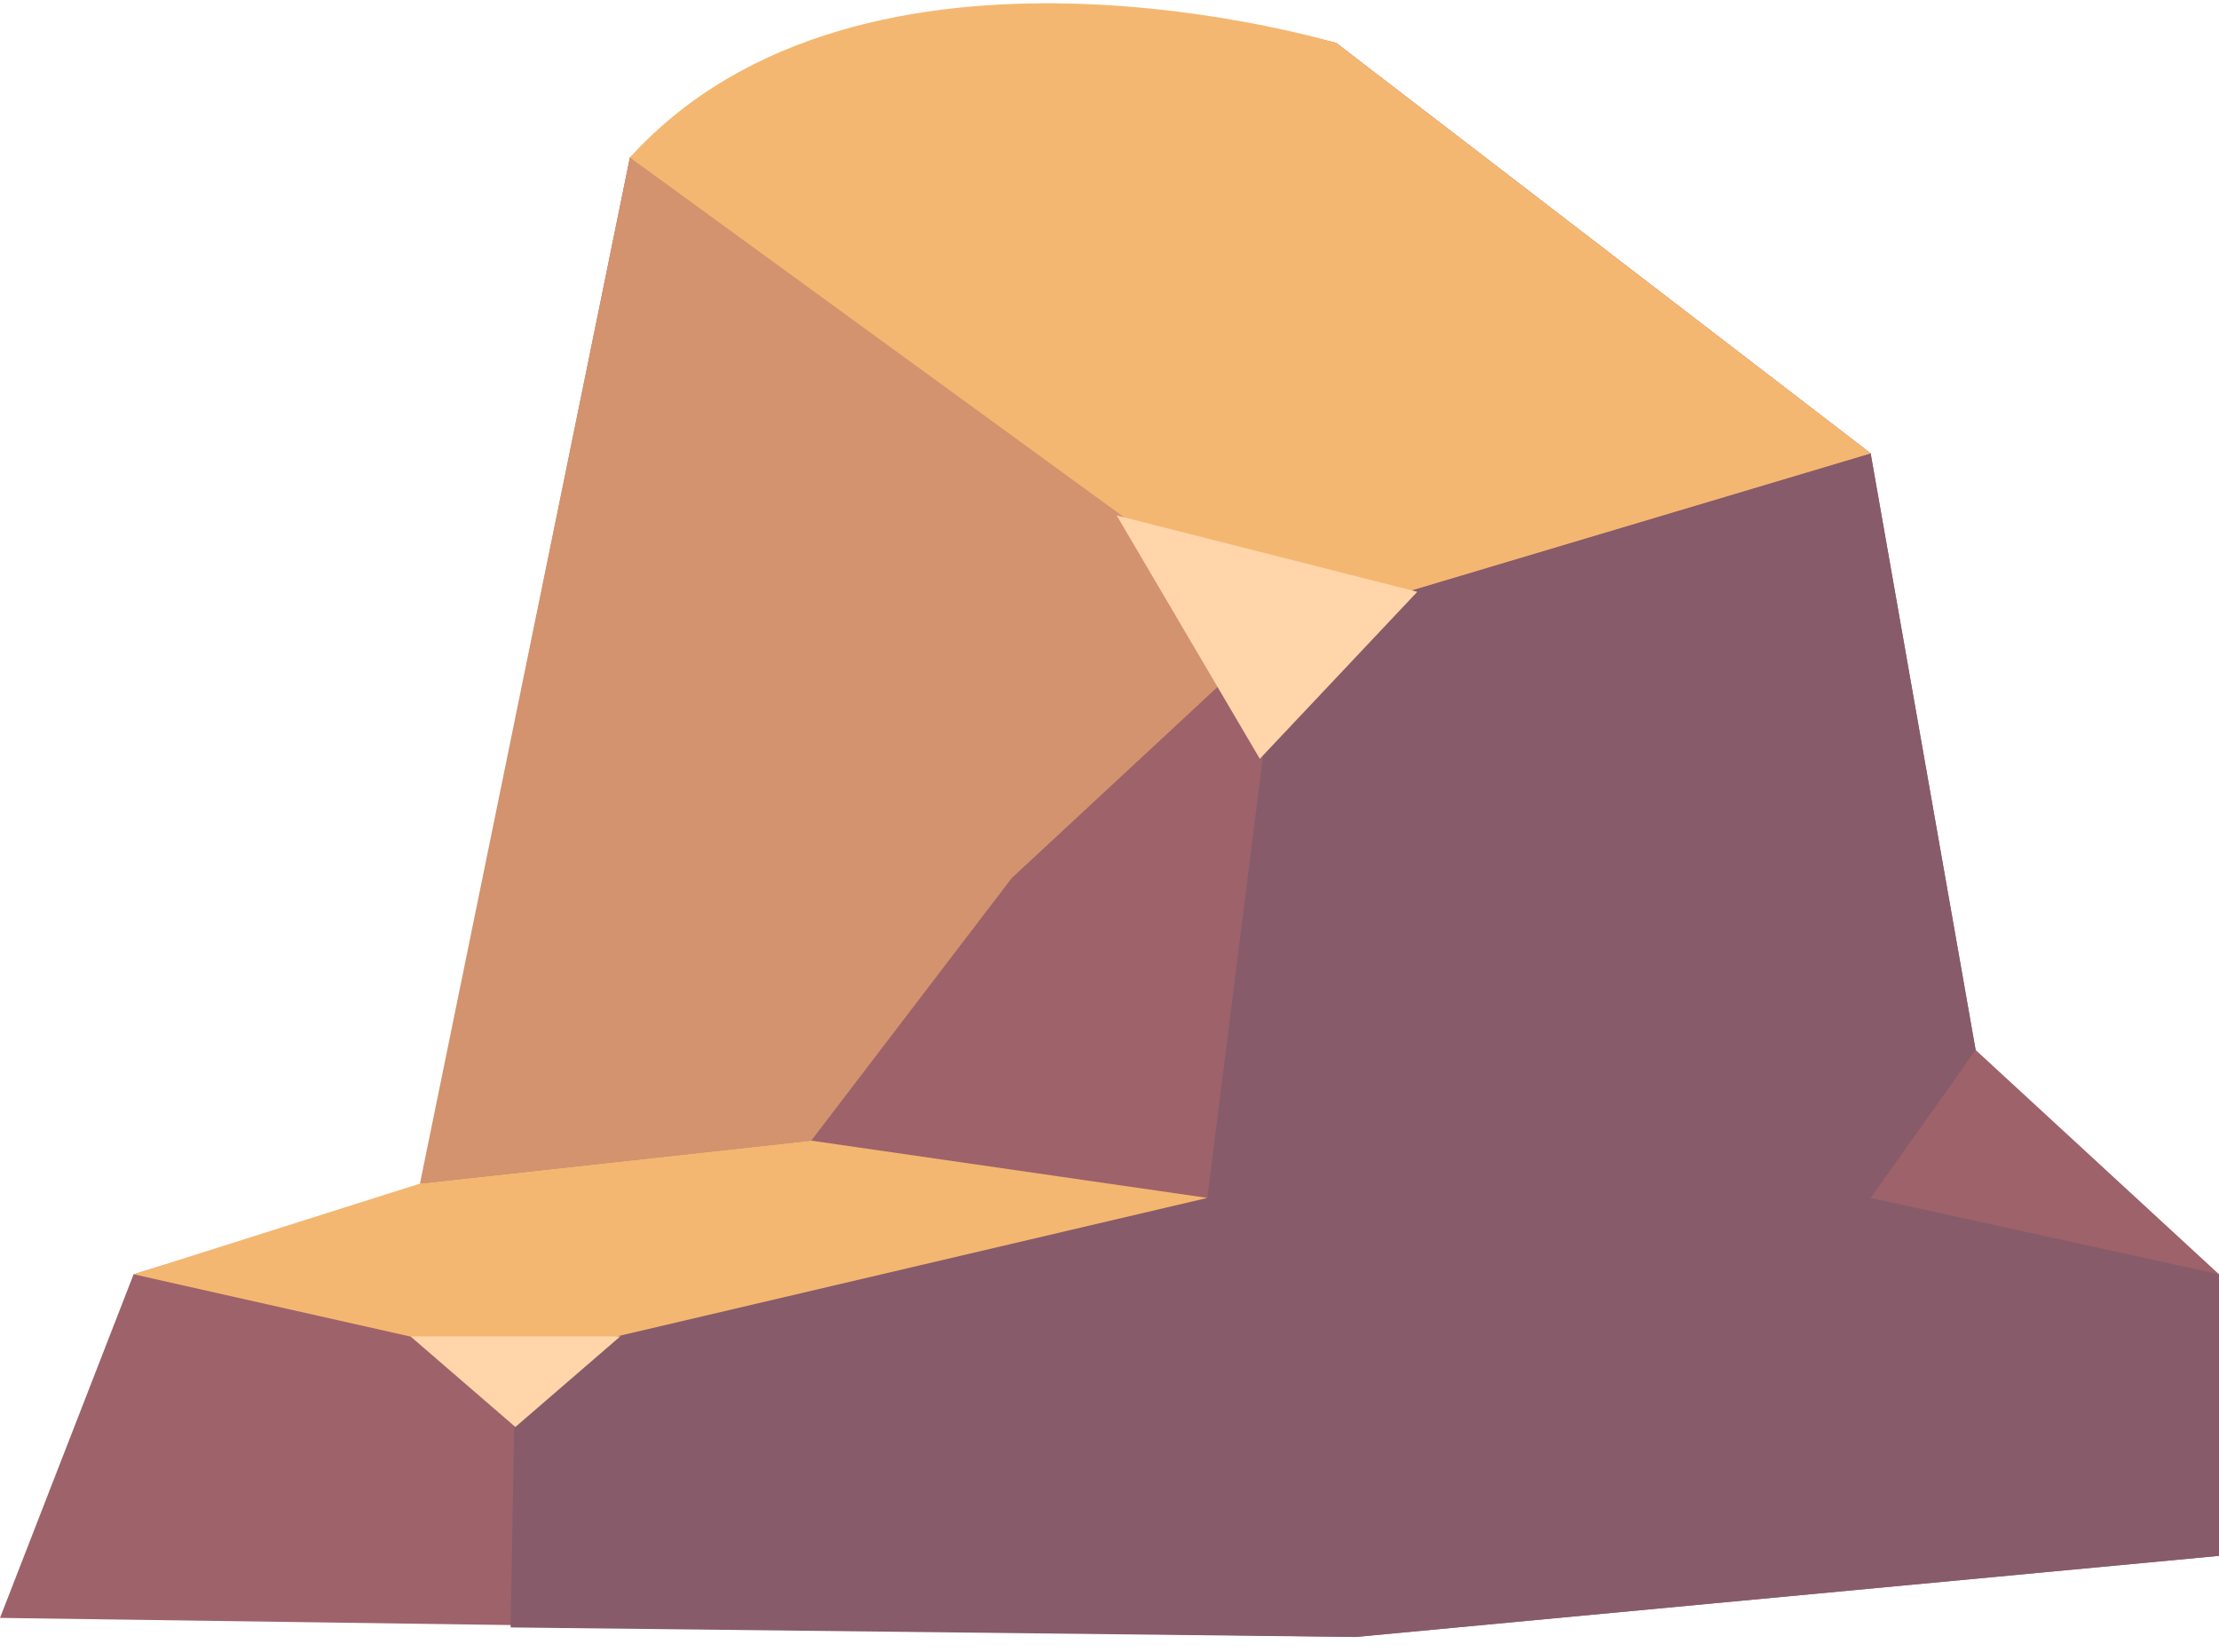
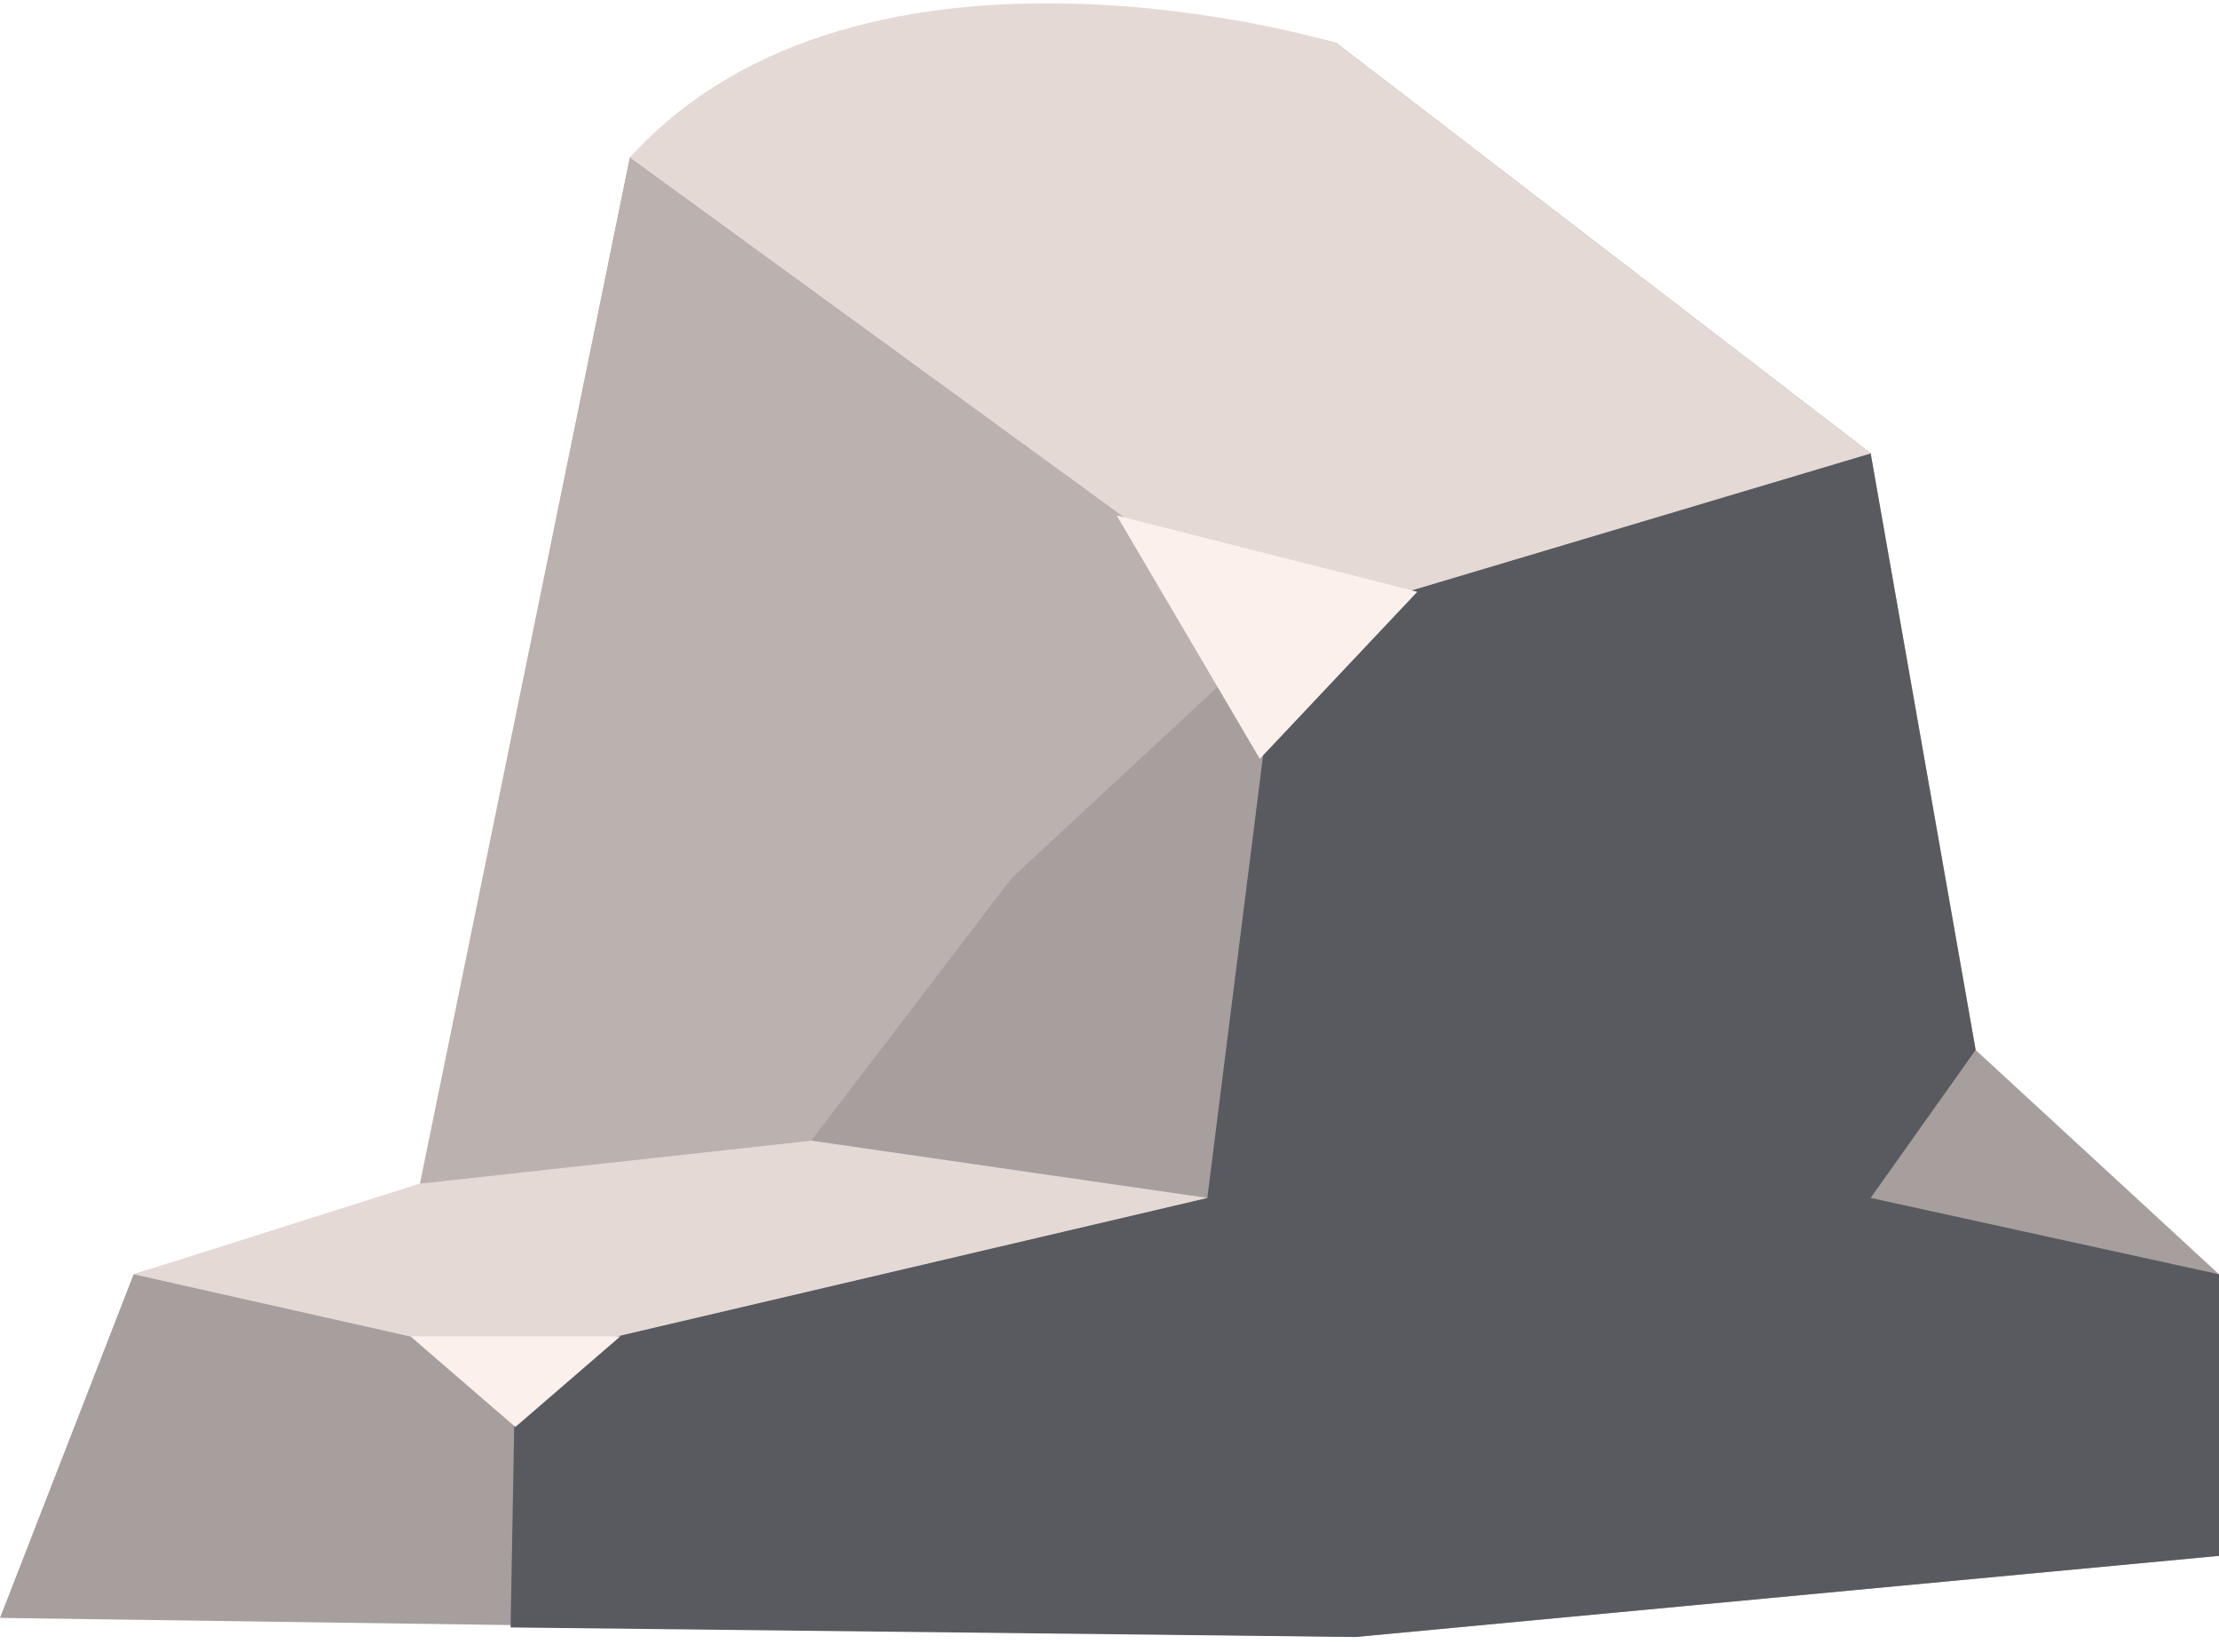
- <svg xmlns="http://www.w3.org/2000/svg" version="1.1" viewBox="0 0 46.5 34.6">
+ <svg xmlns="http://www.w3.org/2000/svg" id="rock-3" version="1.1" viewBox="0 0 46.5 34.6">
  <defs>
    <style>
-       .cls-1 {
-         fill: #875b6a;
-         isolation: isolate;
+       .st0 {
+         fill: #fbf0eb;
      }

-       .cls-2 {
-         fill: #ffd5a9;
+       .st1 {
+         fill: #a69f9e;
      }

-       .cls-3 {
-         fill: #d3936e;
+       .st2 {
+         fill: #585a5f;
      }

-       .cls-4 {
-         fill: #f4b771;
+       .st3 {
+         display: none;
+         fill: #48a6d9;
+         isolation: isolate;
+         opacity: .2;
      }

-       .cls-5 {
-         fill: #9e626a;
+       .st4 {
+         fill: #bbb1ae;
+       }
+ 
+       .st5 {
+         fill: #e4d9d5;
      }
    </style>
  </defs>
-   <g>
-     <g id="Calque_1">
-       <path id="back" class="cls-5" d="M46.5,32.6v-5.9l-5.1-4.7-2.2-12.5L28,.9s-8.4-2.3-14.8,2.4l-4.4,21.6-6,1.8L0,33.9l28.4.4s18.1-1.7,18.1-1.7Z" />
-       <path id="angle" class="cls-3" d="M8.8,24.8l8.2-.9,4.2-5.5,5.6-5.2,12.4-3.7L28,.9s-8.8-2.4-14.8,2.4l-4.4,21.5Z" />
-       <polygon id="shadow" class="cls-1" points="26.8 13.2 25.3 25.1 10.8 28.5 10.7 34.1 28.4 34.3 46.5 32.6 46.5 26.7 39.2 25.1 41.4 22 39.2 9.5 26.8 13.2" />
-       <path id="top" class="cls-4" d="M2.8,26.7l8,1.8,14.5-3.4-8.3-1.2-8.2.9-6,1.9ZM26.8,13.2l12.4-3.7L28,.9s-9.9-3-14.8,2.4l13.6,9.9Z" />
-       <path id="edge" class="cls-2" d="M23.4,10.8l6.3,1.6-3.3,3.5-3-5.1ZM8.6,28h4.4s-2.2,1.9-2.2,1.9l-2.2-1.9Z" />
-     </g>
-   </g>
+   <path id="rock-500" class="st1" d="M46.5,32.6v-5.9l-5.1-4.7-2.2-12.5L28,.9s-8.4-2.3-14.8,2.4l-4.4,21.6-6,1.8-2.8,7.2,28.4.4s18.1-1.7,18.1-1.7Z" />
+   <path id="rock-400" class="st4" d="M8.8,24.8l8.2-.9,4.2-5.5,5.6-5.2,12.4-3.7L28,.9s-8.8-2.4-14.8,2.4c0,0-4.4,21.5-4.4,21.5Z" />
+   <polygon id="rock-800" class="st2" points="26.8 13.2 25.3 25.1 10.8 28.5 10.7 34.1 28.4 34.3 46.5 32.6 46.5 26.7 39.2 25.1 41.4 22 39.2 9.5 26.8 13.2" />
+   <path id="rock-200" class="st5" d="M2.8,26.7l8,1.8,14.5-3.4-8.3-1.2-8.2.9s-6,1.9-6,1.9ZM26.8,13.2l12.4-3.7L28,.9s-9.9-3-14.8,2.4l13.6,9.9Z" />
+   <path id="rock-100" class="st0" d="M23.4,10.8l6.3,1.6-3.3,3.5s-3-5.1-3-5.1ZM8.6,28h4.4l-2.2,1.9-2.2-1.9Z" />
+   <path id="rock-fade" class="st3" d="M46.5,32.6v-5.9l-5.1-4.7-2.2-12.5L28,.9s-8.4-2.3-14.8,2.4l-4.4,21.6-6,1.8-2.8,7.2,28.4.4s18.1-1.7,18.1-1.7Z" />
</svg>
